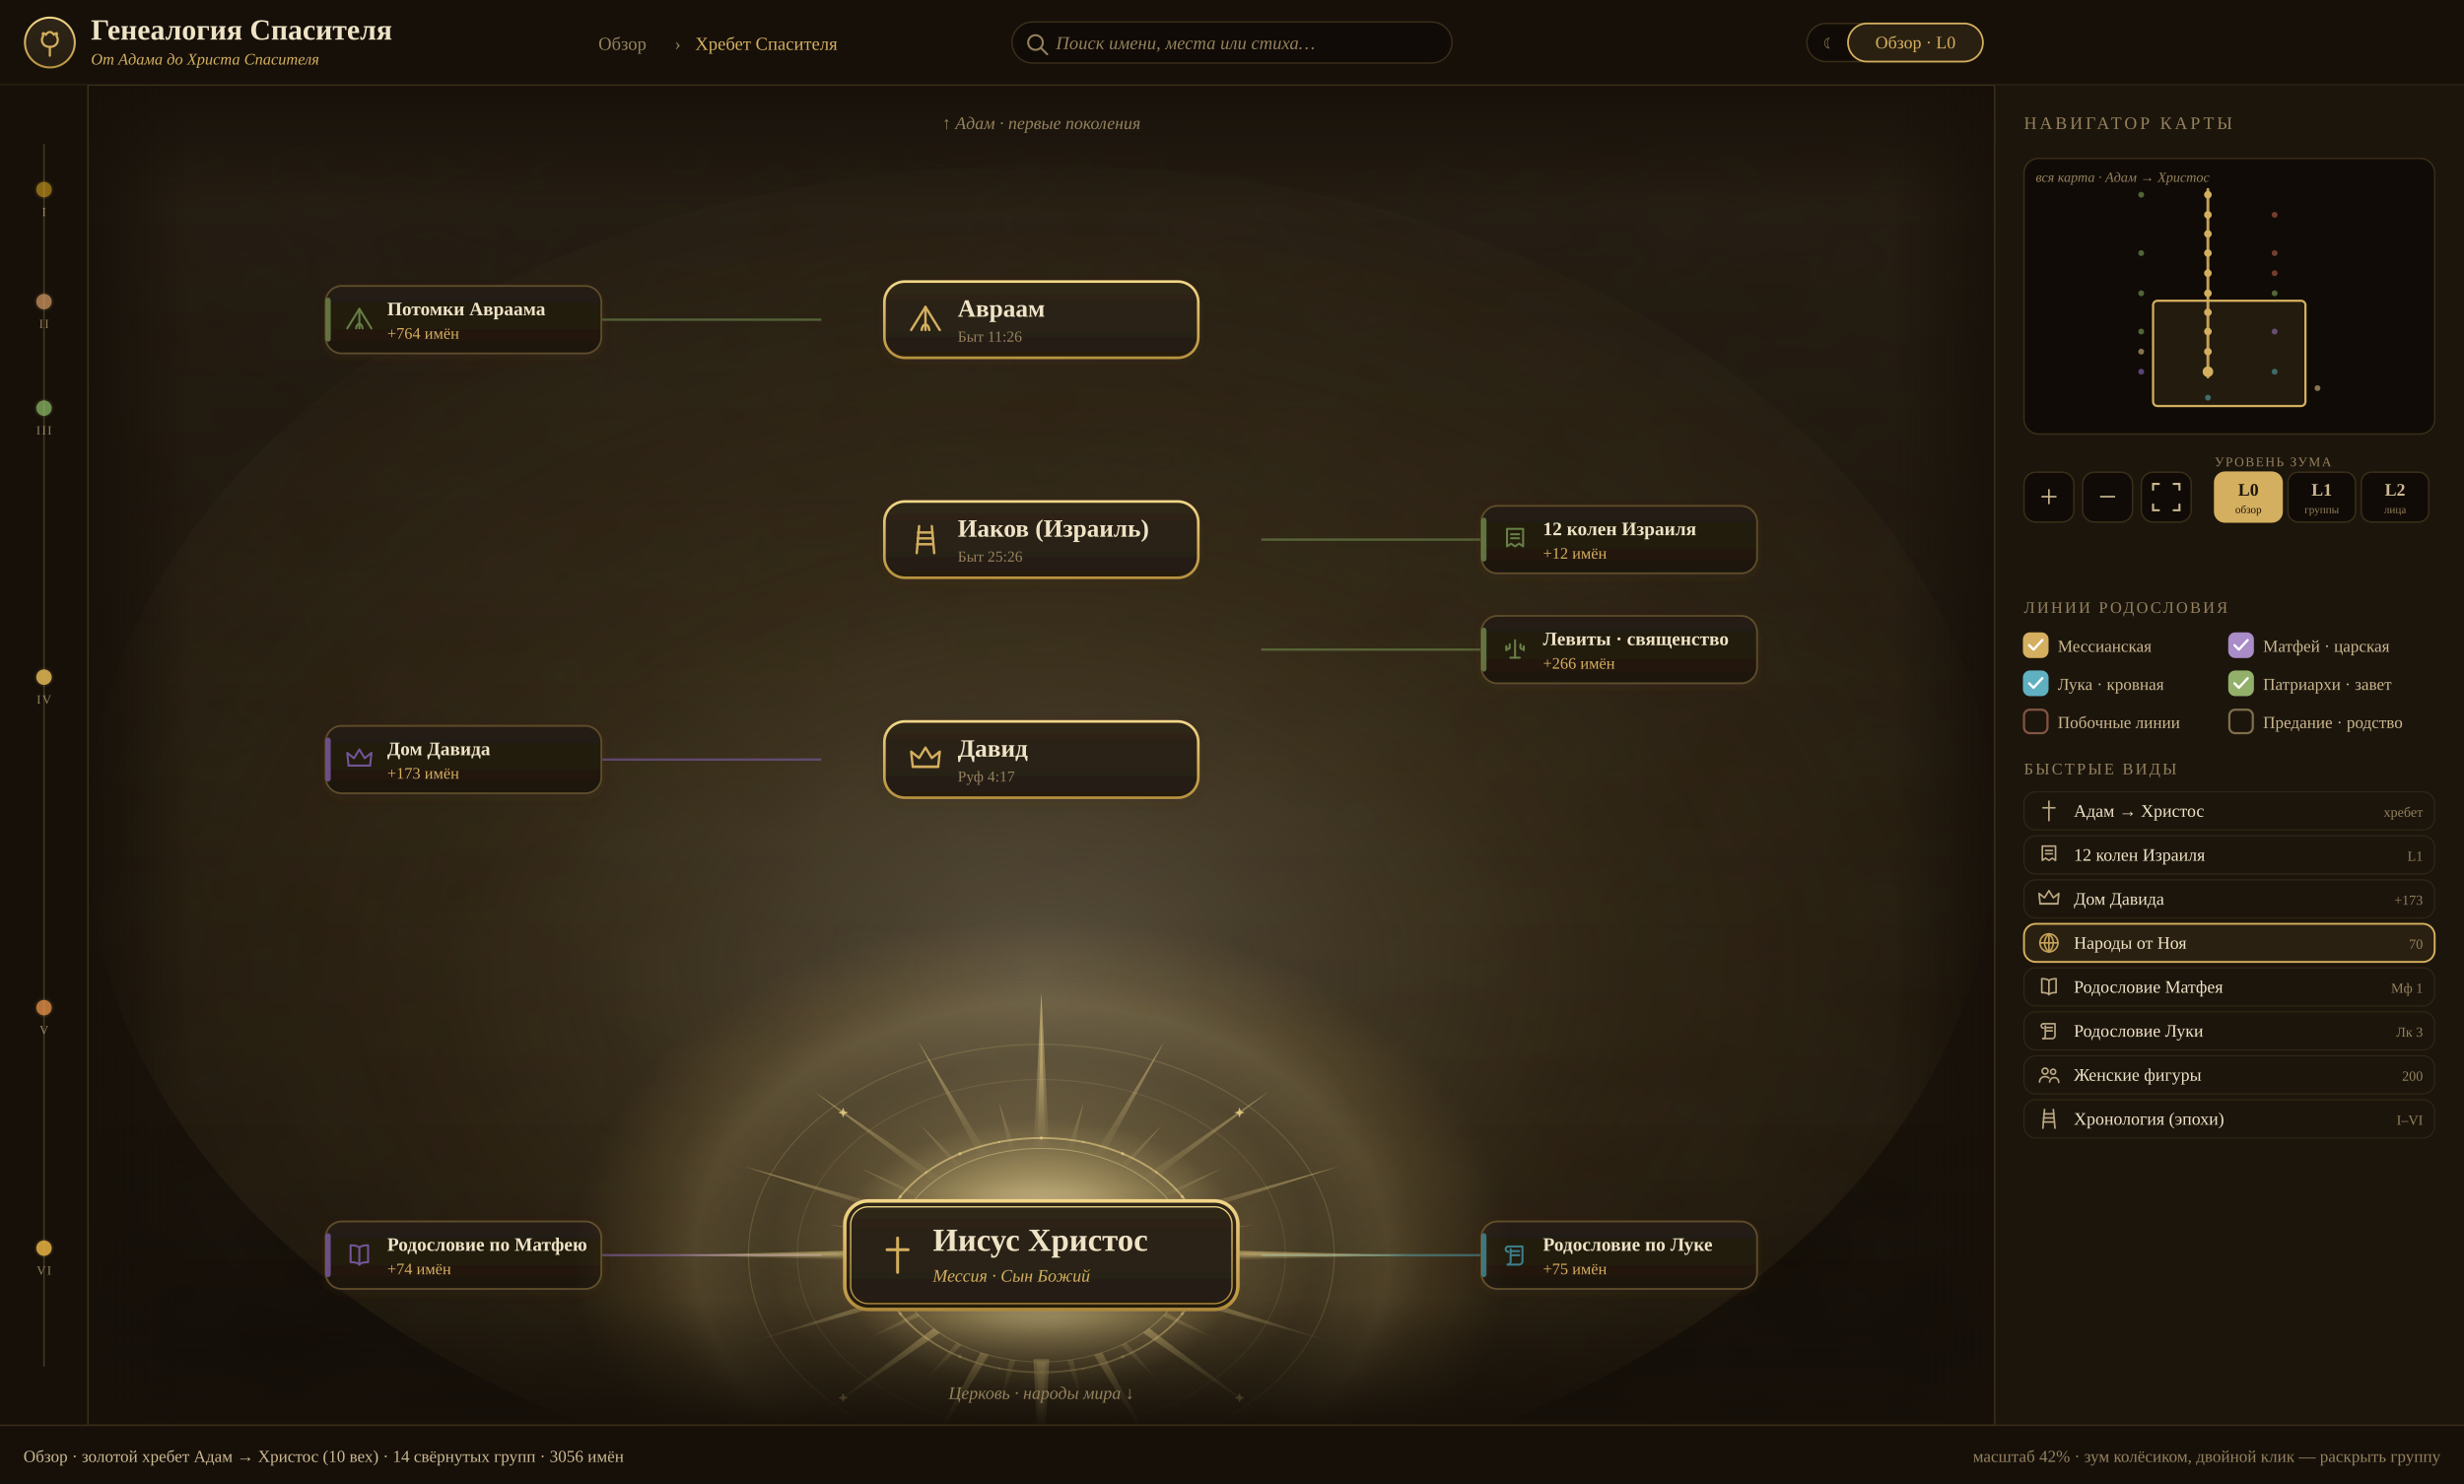
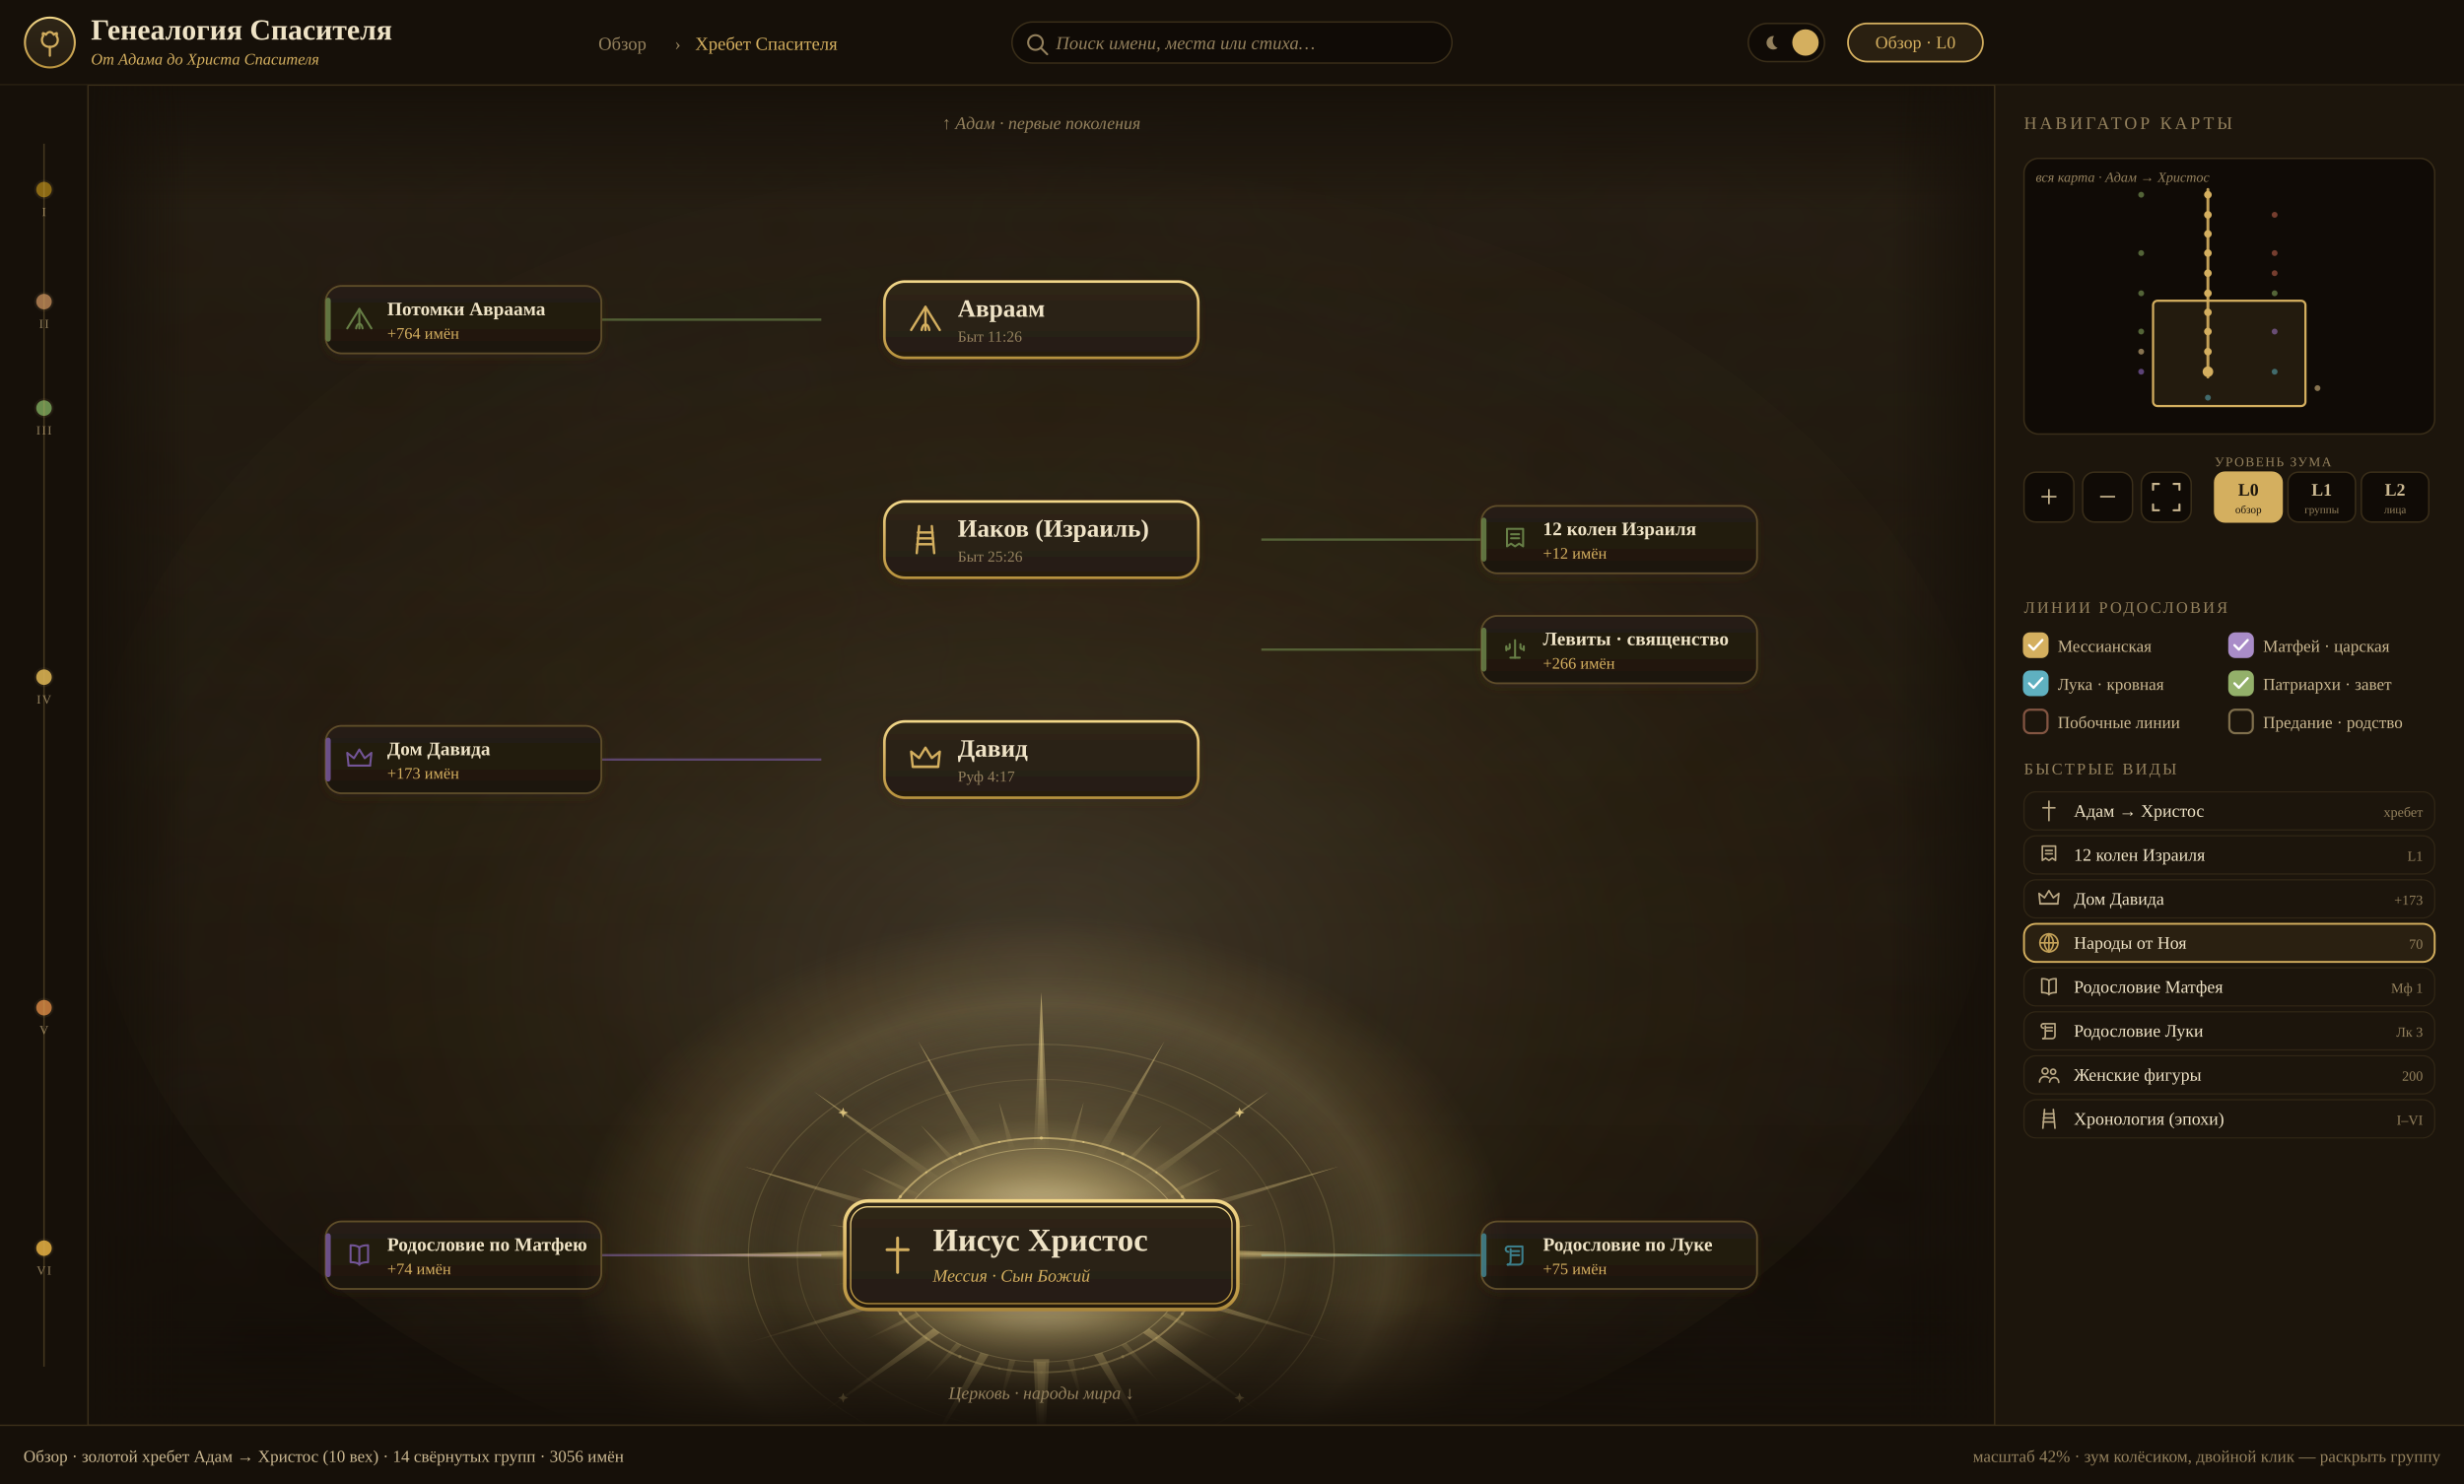
<svg xmlns="http://www.w3.org/2000/svg" viewBox="0 0 1680 1012" width="1680" height="1012" font-family="Georgia, 'Times New Roman', serif" role="img" aria-label="Генеалогия Спасителя — прототип интерфейса">
  <defs>
    <linearGradient id="paperGrad" x1="0" y1="0" x2="0" y2="1">
      <stop offset="0%" stop-color="#241c11" />
      <stop offset="55%" stop-color="#1b140b" />
      <stop offset="100%" stop-color="#100b06" />
    </linearGradient>
    <linearGradient id="goldGrad" x1="0" y1="0" x2="0" y2="1">
      <stop offset="0%" stop-color="#f2d789" />
      <stop offset="50%" stop-color="#d4af5f" />
      <stop offset="100%" stop-color="#b8933f" />
    </linearGradient>
    <linearGradient id="cardGrad" x1="0" y1="0" x2="0" y2="1">
      <stop offset="0%" stop-color="#2f2617" />
      <stop offset="100%" stop-color="#251d11" />
    </linearGradient>
    <linearGradient id="megaGrad" x1="0" y1="0" x2="0" y2="1">
      <stop offset="0%" stop-color="#261e12" />
      <stop offset="100%" stop-color="#1e1710" />
    </linearGradient>
    <filter id="paperTex" x="-5%" y="-5%" width="110%" height="110%">
      <feTurbulence type="fractalNoise" baseFrequency="0.011 0.017" numOctaves="3" seed="7" stitchTiles="stitch" result="mot" />
      <feColorMatrix in="mot" type="matrix" values="0 0 0 0 0.42  0 0 0 0 0.32  0 0 0 0 0.15  0 0 0 0.06 0" />
    </filter>
    <filter id="grain" x="0" y="0" width="100%" height="100%">
      <feTurbulence type="fractalNoise" baseFrequency="0.9" numOctaves="2" seed="11" stitchTiles="stitch" result="g" />
      <feColorMatrix in="g" type="matrix" values="0 0 0 0 0  0 0 0 0 0  0 0 0 0 0  0 0 0 0.035 0" />
    </filter>
    <filter id="cardShadow" x="-30%" y="-30%" width="160%" height="180%">
      <feDropShadow dx="0" dy="2.2" stdDeviation="3.4" flood-color="#4a3616" flood-opacity="0.26" />
    </filter>
    <filter id="goldSoft" x="-60%" y="-60%" width="220%" height="220%">
      <feGaussianBlur stdDeviation="3.2" />
    </filter>
    <filter id="desat">
      <feColorMatrix type="saturate" values="0.15" />
    </filter>
    <radialGradient id="christBloom" cx="50%" cy="50%" r="50%">
      <stop offset="0%" stop-color="#f4dc94" stop-opacity="0.55" />
      <stop offset="38%" stop-color="#f2d789" stop-opacity="0.22" />
      <stop offset="100%" stop-color="#f2d789" stop-opacity="0" />
    </radialGradient>
    <linearGradient id="christRay" x1="0" y1="0" x2="0" y2="1">
      <stop offset="0%" stop-color="#f2d789" stop-opacity="0.85" />
      <stop offset="100%" stop-color="#f4dc94" stop-opacity="0" />
    </linearGradient>
    <radialGradient id="christCore" cx="50%" cy="50%" r="50%">
      <stop offset="0%" stop-color="#fff7e2" stop-opacity="0.9" />
      <stop offset="60%" stop-color="#f4dc94" stop-opacity="0.3" />
      <stop offset="100%" stop-color="#f4dc94" stop-opacity="0" />
    </radialGradient>
    <radialGradient id="christMandorla" cx="50%" cy="50%" r="50%">
      <stop offset="0%" stop-color="#fff7e2" stop-opacity="0" />
      <stop offset="58%" stop-color="#f4dc94" stop-opacity="0" />
      <stop offset="74%" stop-color="#f2d789" stop-opacity="0.14" />
-       <stop offset="86%" stop-color="#d4af5f" stop-opacity="0.10" />
+       <stop offset="86%" stop-color="#d4af5f" stop-opacity="0.1" />
      <stop offset="100%" stop-color="#d4af5f" stop-opacity="0" />
    </radialGradient>
    <radialGradient id="mapGlow" cx="50%" cy="60%" r="65%">
-       <stop offset="0%" stop-color="#fff0c8" stop-opacity="0.26" />
-       <stop offset="48%" stop-color="#d8b45f" stop-opacity="0.10" />
+       <stop offset="0%" stop-color="#fff0c8" stop-opacity="0.16" />
+       <stop offset="48%" stop-color="#d8b45f" stop-opacity="0.06" />
+       <stop offset="80%" stop-color="#d8b45f" stop-opacity="0.015" />
      <stop offset="100%" stop-color="#d8b45f" stop-opacity="0" />
    </radialGradient>
    <linearGradient id="fogT" x1="0" y1="0" x2="0" y2="1">
      <stop offset="0%" stop-color="#161009" stop-opacity="0.96" />
      <stop offset="100%" stop-color="#161009" stop-opacity="0" />
    </linearGradient>
    <linearGradient id="fogB" x1="0" y1="0" x2="0" y2="1">
      <stop offset="0%" stop-color="#161009" stop-opacity="0" />
      <stop offset="100%" stop-color="#161009" stop-opacity="0.96" />
    </linearGradient>
    <linearGradient id="fogL" x1="0" y1="0" x2="1" y2="0">
      <stop offset="0%" stop-color="#161009" stop-opacity="0.9" />
      <stop offset="100%" stop-color="#161009" stop-opacity="0" />
    </linearGradient>
    <linearGradient id="fogR" x1="0" y1="0" x2="1" y2="0">
      <stop offset="0%" stop-color="#161009" stop-opacity="0" />
      <stop offset="100%" stop-color="#161009" stop-opacity="0.9" />
    </linearGradient>
    <clipPath id="mapClip">
      <rect x="60" y="58" width="1300" height="914" />
    </clipPath>
    <clipPath id="miniClip">
      <rect x="1380" y="108" width="280" height="188" rx="10" />
    </clipPath>
    <symbol id="ic-person" viewBox="0 0 24 24" fill="none" stroke="currentColor" stroke-width="1.5" stroke-linecap="round" stroke-linejoin="round">
      <circle cx="12" cy="8" r="3.4" />
      <path d="M5.5 19c0-3.6 2.9-6 6.5-6s6.5 2.4 6.5 6" />
    </symbol>
    <symbol id="ic-people" viewBox="0 0 24 24" fill="none" stroke="currentColor" stroke-width="1.5" stroke-linecap="round" stroke-linejoin="round">
      <circle cx="8.5" cy="8.6" r="2.7" />
      <circle cx="15.8" cy="9.2" r="2.3" />
      <path d="M3.5 18.5c0-2.9 2.2-4.9 5-4.9 1.4 0 2.6.5 3.5 1.3" />
      <path d="M12.6 18.5c.2-2.4 2-4 4.2-4 2.3 0 4.1 1.8 4.1 4.4" />
    </symbol>
    <symbol id="ic-ark" viewBox="0 0 24 24" fill="none" stroke="currentColor" stroke-width="1.5" stroke-linecap="round" stroke-linejoin="round">
      <path d="M3 12.5c1.6 3 5 4.7 9 4.7s7.4-1.7 9-4.7" />
      <path d="M6.2 12.4V8.8h11.6v3.6" />
      <path d="M9.4 8.8V6.4h5.2v2.4" />
      <path d="M12 6.4V4.6" />
    </symbol>
    <symbol id="ic-tent" viewBox="0 0 24 24" fill="none" stroke="currentColor" stroke-width="1.5" stroke-linecap="round" stroke-linejoin="round">
      <path d="M3 18.5 12 4l9 14.5" />
      <path d="M12 4v14.5" />
      <path d="M9.6 18.5c.3-2 1.1-3.4 2.4-3.4s2.1 1.4 2.4 3.4" />
    </symbol>
    <symbol id="ic-ladder" viewBox="0 0 24 24" fill="none" stroke="currentColor" stroke-width="1.5" stroke-linecap="round" stroke-linejoin="round">
      <path d="M8 3.5 6.5 20.5M16 3.5 17.5 20.5" />
      <path d="M7.3 7.5h9.1M7.1 11.2h9.5M6.9 14.9h9.9" />
    </symbol>
    <symbol id="ic-lion" viewBox="0 0 24 24" fill="none" stroke="currentColor" stroke-width="1.5" stroke-linecap="round" stroke-linejoin="round">
      <circle cx="8.7" cy="8" r="1.7" />
      <circle cx="15.3" cy="8" r="1.7" />
      <circle cx="12" cy="12.6" r="6" />
      <circle cx="12" cy="13" r="3.7" />
      <circle cx="10.4" cy="12.3" r=".62" fill="currentColor" stroke="none" />
      <circle cx="13.6" cy="12.3" r=".62" fill="currentColor" stroke="none" />
      <path d="M12 13.8v1.2M10.8 15.1c.75.55 1.65.55 2.4 0" />
      <path d="M8.9 10.4c.5-.45 1.2-.45 1.7 0M13.4 10.4c.5-.45 1.2-.45 1.7 0" />
    </symbol>
    <symbol id="ic-crown" viewBox="0 0 24 24" fill="none" stroke="currentColor" stroke-width="1.5" stroke-linecap="round" stroke-linejoin="round">
      <path d="M4 16.5 3 7l5 4 4-6.5 4 6.5 5-4-1 9.5z" />
      <path d="M4 16.5h16" />
    </symbol>
    <symbol id="ic-cross" viewBox="0 0 24 24" fill="none" stroke="currentColor" stroke-width="1.5" stroke-linecap="round" stroke-linejoin="round">
      <path d="M12 3.2v17.6M6.6 9.2h10.8" />
    </symbol>
    <symbol id="ic-tree" viewBox="0 0 24 24" fill="none" stroke="currentColor" stroke-width="1.5" stroke-linecap="round" stroke-linejoin="round">
      <path d="M12 21v-6" />
      <path d="M12 15c-3.6 0-5.4-2.3-5.4-4.8 0-1 .4-2 .9-2.6-.3-.6-.4-1.3-.2-2 .8.1 1.5.5 2 1.1.6-1 1.6-1.9 2.7-1.9s2.1.9 2.7 1.9c.5-.6 1.2-1 2-1.1.2.7.1 1.4-.2 2 .5.6.9 1.6.9 2.6C17.4 12.7 15.6 15 12 15z" />
    </symbol>
    <symbol id="ic-scroll" viewBox="0 0 24 24" fill="none" stroke="currentColor" stroke-width="1.5" stroke-linecap="round" stroke-linejoin="round">
      <path d="M7 5.5h10.5v11a2.5 2.5 0 0 1-2.5 2.5H6.5" />
      <path d="M9.5 9h5.5M9.5 12h5.5" />
      <path d="M7 5.5A2 2 0 0 0 5 7.5 2 2 0 0 0 7 9.5M6.5 19a2.2 2.2 0 0 0 2.2-2.2V7.5" />
    </symbol>
    <symbol id="ic-book" viewBox="0 0 24 24" fill="none" stroke="currentColor" stroke-width="1.5" stroke-linecap="round" stroke-linejoin="round">
      <path d="M12 6.2v13" />
      <path d="M12 6.2C10.4 5 8.4 4.6 5.5 4.6v12.6c2.9 0 4.9.4 6.5 1.6 1.6-1.2 3.6-1.6 6.5-1.6V4.6c-2.9 0-4.9.4-6.5 1.6z" />
    </symbol>
    <symbol id="ic-temple" viewBox="0 0 24 24" fill="none" stroke="currentColor" stroke-width="1.5" stroke-linecap="round" stroke-linejoin="round">
      <path d="M3.5 8 12 3.5 20.5 8z" />
      <path d="M4.5 8v8.5M9 8v8.5M15 8v8.5M19.5 8v8.5" />
      <path d="M3 20h18M3.5 16.5h17" />
    </symbol>
    <symbol id="ic-menorah" viewBox="0 0 24 24" fill="none" stroke="currentColor" stroke-width="1.5" stroke-linecap="round" stroke-linejoin="round">
      <path d="M12 5v13" />
      <path d="M8 8v2.5M16 8v2.5M5.5 9.5v3M18.5 9.5v3" />
      <path d="M8 10.5c0 1.5-2.5 1.5-2.5 0M16 10.5c0 1.5 2.5 1.5 2.5 0" />
      <path d="M8.5 18h7" />
    </symbol>
    <symbol id="ic-camel" viewBox="0 0 24 24" fill="none" stroke="currentColor" stroke-width="1.5" stroke-linecap="round" stroke-linejoin="round">
      <path d="M4 17.5v-2.3c0-.9.7-1.6 1.6-1.6.6 0 1.1.3 1.4.8.5-1.9 1.3-3.4 2.4-3.4 1 0 1.7 1.1 2.2 2.6.5-1 1.2-1.7 2.1-1.7 1.4 0 2.3 1.6 2.3 3.8v3.4" />
      <path d="M18 17.5v-4.2c0-.7.3-1.3.9-1.3" />
      <path d="M6.5 17.5v1.8M9.5 17.5v1.8M13.5 17.5v1.8M16.5 17.5v1.8" />
    </symbol>
    <symbol id="ic-mountain" viewBox="0 0 24 24" fill="none" stroke="currentColor" stroke-width="1.5" stroke-linecap="round" stroke-linejoin="round">
      <path d="M2.5 18.5 9 8l3.2 4.8L15 8.5l6.5 10z" />
      <path d="M7.4 10.4 9 8l1.6 2.4" />
    </symbol>
    <symbol id="ic-gate" viewBox="0 0 24 24" fill="none" stroke="currentColor" stroke-width="1.5" stroke-linecap="round" stroke-linejoin="round">
      <path d="M5 20V9a7 7 0 0 1 14 0v11" />
      <path d="M5 20h14" />
      <path d="M9 20v-7a3 3 0 0 1 6 0v7" />
    </symbol>
    <symbol id="ic-tribes" viewBox="0 0 24 24" fill="none" stroke="currentColor" stroke-width="1.5" stroke-linecap="round" stroke-linejoin="round">
      <path d="M6 4h12v13l-3-2-3 2-3-2-3 2z" />
      <path d="M9 8h6M9 11h6" />
    </symbol>
    <symbol id="ic-globe" viewBox="0 0 24 24" fill="none" stroke="currentColor" stroke-width="1.5" stroke-linecap="round" stroke-linejoin="round">
      <circle cx="12" cy="12" r="8.2" />
      <path d="M3.8 12h16.4M12 3.8v16.4" />
      <path d="M12 3.8c2.6 2.3 4 5.2 4 8.2s-1.4 5.9-4 8.2c-2.6-2.3-4-5.2-4-8.2s1.4-5.9 4-8.2z" />
    </symbol>
  </defs>
  <rect x="0" y="0" width="1680" height="1012" fill="#161009" />
  <g clip-path="url(#mapClip)">
    <rect x="60" y="58" width="1300" height="914" fill="url(#paperGrad)" />
    <rect x="60" y="58" width="1300" height="914" filter="url(#paperTex)" opacity="0.5" />
    <ellipse cx="710" cy="569.84" rx="650" ry="457" fill="url(#mapGlow)" />
    <line x1="710" y1="178" x2="710" y2="876" stroke="#f4dc94" stroke-width="10" stroke-linecap="round" opacity="0.4" filter="url(#goldSoft)" />
    <line x1="710" y1="178" x2="710" y2="876" stroke="url(#goldGrad)" stroke-width="3.4" stroke-linecap="round" />
    <path d="M560.0 218.0 C 485.0 218.0, 485.0 218.0, 410.0 218.0" fill="none" stroke="#6f8a4c" stroke-width="1.6" opacity="0.6" />
    <path d="M860.0 368.0 C 935.0 368.0, 935.0 368.0, 1010.0 368.0" fill="none" stroke="#6f8a4c" stroke-width="1.6" opacity="0.6" />
    <path d="M560.0 518.0 C 485.0 518.0, 485.0 518.0, 410.0 518.0" fill="none" stroke="#7c5ba6" stroke-width="1.6" opacity="0.6" />
    <path d="M860.0 443.0 C 935.0 443.0, 935.0 443.0, 1010.0 443.0" fill="none" stroke="#6f8a4c" stroke-width="1.6" opacity="0.6" />
    <path d="M560.0 856.0 C 485.0 856.0, 485.0 856.0, 410.0 856.0" fill="none" stroke="#7c5ba6" stroke-width="1.6" opacity="0.6" />
    <path d="M860.0 856.0 C 935.0 856.0, 935.0 856.0, 1010.0 856.0" fill="none" stroke="#3f8a9a" stroke-width="1.6" opacity="0.6" />
    <g filter="url(#cardShadow)">
      <rect x="222.0" y="195.0" width="188" height="46" rx="11" fill="url(#megaGrad)" stroke="#5f4e2b" stroke-width="1.2" />
    </g>
    <rect x="222.0" y="203.0" width="3.5" height="30" rx="2" fill="#6f8a4c" opacity="0.8" />
    <use href="#ic-tent" x="234.0" y="207.0" width="22" height="22" color="#6f8a4c" opacity="0.9" />
    <text x="264.0" y="215.0" font-size="13" fill="#efe3c6" font-weight="bold">Потомки Авраама</text>
    <text x="264.0" y="231.0" font-size="11" fill="#d4af5f">+764 имён</text>
    <g filter="url(#cardShadow)">
      <rect x="1010.0" y="345.0" width="188" height="46" rx="11" fill="url(#megaGrad)" stroke="#5f4e2b" stroke-width="1.2" />
    </g>
    <rect x="1010.0" y="353.0" width="3.5" height="30" rx="2" fill="#6f8a4c" opacity="0.8" />
    <use href="#ic-tribes" x="1022.0" y="357.0" width="22" height="22" color="#6f8a4c" opacity="0.9" />
    <text x="1052.0" y="365.0" font-size="13" fill="#efe3c6" font-weight="bold">12 колен Израиля</text>
    <text x="1052.0" y="381.0" font-size="11" fill="#d4af5f">+12 имён</text>
    <g filter="url(#cardShadow)">
      <rect x="222.0" y="495.0" width="188" height="46" rx="11" fill="url(#megaGrad)" stroke="#5f4e2b" stroke-width="1.2" />
    </g>
    <rect x="222.0" y="503.0" width="3.5" height="30" rx="2" fill="#7c5ba6" opacity="0.8" />
    <use href="#ic-crown" x="234.0" y="507.0" width="22" height="22" color="#7c5ba6" opacity="0.9" />
    <text x="264.0" y="515.0" font-size="13" fill="#efe3c6" font-weight="bold">Дом Давида</text>
    <text x="264.0" y="531.0" font-size="11" fill="#d4af5f">+173 имён</text>
    <g filter="url(#cardShadow)">
      <rect x="1010.0" y="420.0" width="188" height="46" rx="11" fill="url(#megaGrad)" stroke="#5f4e2b" stroke-width="1.2" />
    </g>
    <rect x="1010.0" y="428.0" width="3.5" height="30" rx="2" fill="#6f8a4c" opacity="0.8" />
    <use href="#ic-menorah" x="1022.0" y="432.0" width="22" height="22" color="#6f8a4c" opacity="0.9" />
    <text x="1052.0" y="440.0" font-size="13" fill="#efe3c6" font-weight="bold">Левиты · священство</text>
    <text x="1052.0" y="456.0" font-size="11" fill="#d4af5f">+266 имён</text>
    <g filter="url(#cardShadow)">
      <rect x="222.0" y="833.0" width="188" height="46" rx="11" fill="url(#megaGrad)" stroke="#5f4e2b" stroke-width="1.2" />
    </g>
    <rect x="222.0" y="841.0" width="3.5" height="30" rx="2" fill="#7c5ba6" opacity="0.8" />
    <use href="#ic-book" x="234.0" y="845.0" width="22" height="22" color="#7c5ba6" opacity="0.9" />
    <text x="264.0" y="853.0" font-size="13" fill="#efe3c6" font-weight="bold">Родословие по Матфею</text>
    <text x="264.0" y="869.0" font-size="11" fill="#d4af5f">+74 имён</text>
    <g filter="url(#cardShadow)">
      <rect x="1010.0" y="833.0" width="188" height="46" rx="11" fill="url(#megaGrad)" stroke="#5f4e2b" stroke-width="1.2" />
    </g>
    <rect x="1010.0" y="841.0" width="3.5" height="30" rx="2" fill="#3f8a9a" opacity="0.8" />
    <use href="#ic-scroll" x="1022.0" y="845.0" width="22" height="22" color="#3f8a9a" opacity="0.9" />
    <text x="1052.0" y="853.0" font-size="13" fill="#efe3c6" font-weight="bold">Родословие по Луке</text>
    <text x="1052.0" y="869.0" font-size="11" fill="#d4af5f">+75 имён</text>
    <g filter="url(#cardShadow)">
      <rect x="603.0" y="192.0" width="214" height="52" rx="14" fill="url(#cardGrad)" stroke="url(#goldGrad)" stroke-width="1.8" />
    </g>
    <use href="#ic-tent" x="618.0" y="205.0" width="26" height="26" color="#d4af5f" opacity="1" />
    <text x="653.0" y="216.0" font-size="17" fill="#efe3c6" font-weight="bold">Авраам</text>
    <text x="653.0" y="233.0" font-size="10.5" fill="#94815d">Быт 11:26</text>
    <g filter="url(#cardShadow)">
      <rect x="603.0" y="342.0" width="214" height="52" rx="14" fill="url(#cardGrad)" stroke="url(#goldGrad)" stroke-width="1.8" />
    </g>
    <use href="#ic-ladder" x="618.0" y="355.0" width="26" height="26" color="#d4af5f" opacity="1" />
    <text x="653.0" y="366.0" font-size="17" fill="#efe3c6" font-weight="bold">Иаков (Израиль)</text>
    <text x="653.0" y="383.0" font-size="10.5" fill="#94815d">Быт 25:26</text>
    <g filter="url(#cardShadow)">
      <rect x="603.0" y="492.0" width="214" height="52" rx="14" fill="url(#cardGrad)" stroke="url(#goldGrad)" stroke-width="1.8" />
    </g>
    <use href="#ic-crown" x="618.0" y="505.0" width="26" height="26" color="#d4af5f" opacity="1" />
    <text x="653.0" y="516.0" font-size="17" fill="#efe3c6" font-weight="bold">Давид</text>
    <text x="653.0" y="533.0" font-size="10.5" fill="#94815d">Руф 4:17</text>
    <ellipse cx="710.0" cy="856.0" rx="320.5" ry="230.8" fill="url(#christMandorla)" />
    <ellipse cx="710.0" cy="856.0" rx="199.7" ry="143.8" fill="none" stroke="#f2d789" stroke-width="0.8" opacity="0.16" />
    <ellipse cx="710.0" cy="856.0" rx="166.4" ry="119.8" fill="none" stroke="#f2d789" stroke-width="0.7" opacity="0.12" />
    <ellipse cx="710.0" cy="856.0" rx="265.1" ry="190.8" fill="url(#christBloom)" />
    <ellipse cx="710.0" cy="856.0" rx="141.8" ry="93.2" fill="url(#christCore)" />
    <path d="M811.0 853.8 L929.4 856.0 L811.0 858.2 Z" fill="url(#christRay)" opacity="0.6" />
    <path d="M809.5 868.7 L855.1 876.8 L808.7 871.7 Z" fill="url(#christRay)" opacity="0.34" />
    <path d="M804.5 881.8 L912.7 916.5 L802.2 885.9 Z" fill="url(#christRay)" opacity="0.6" />
    <path d="M795.2 895.2 L833.0 915.2 L792.9 897.7 Z" fill="url(#christRay)" opacity="0.34" />
    <path d="M783.6 905.9 L865.2 967.7 L779.3 909.0 Z" fill="url(#christRay)" opacity="0.6" />
    <path d="M767.9 915.7 L792.2 944.6 L764.4 917.4 Z" fill="url(#christRay)" opacity="0.34" />
    <path d="M751.5 922.4 L794.0 1002.0 L745.9 924.0 Z" fill="url(#christRay)" opacity="0.6" />
    <path d="M731.8 927.1 L738.9 960.5 L727.6 927.7 Z" fill="url(#christRay)" opacity="0.34" />
    <path d="M713.0 928.8 L710.0 1014.0 L707.0 928.8 Z" fill="url(#christRay)" opacity="0.6" />
    <path d="M692.4 927.7 L681.1 960.5 L688.2 927.1 Z" fill="url(#christRay)" opacity="0.34" />
    <path d="M674.1 924.0 L626.0 1002.0 L668.5 922.4 Z" fill="url(#christRay)" opacity="0.6" />
    <path d="M655.6 917.4 L627.8 944.6 L652.1 915.7 Z" fill="url(#christRay)" opacity="0.34" />
    <path d="M640.7 909.0 L554.8 967.7 L636.4 905.9 Z" fill="url(#christRay)" opacity="0.6" />
    <path d="M627.1 897.7 L587.0 915.2 L624.8 895.2 Z" fill="url(#christRay)" opacity="0.34" />
    <path d="M617.8 885.9 L507.3 916.5 L615.5 881.8 Z" fill="url(#christRay)" opacity="0.6" />
    <path d="M611.3 871.7 L564.9 876.8 L610.5 868.7 Z" fill="url(#christRay)" opacity="0.34" />
    <path d="M609.0 858.2 L490.6 856.0 L609.0 853.8 Z" fill="url(#christRay)" opacity="0.6" />
    <path d="M610.5 843.3 L564.9 835.2 L611.3 840.3 Z" fill="url(#christRay)" opacity="0.34" />
    <path d="M615.5 830.2 L507.3 795.5 L617.8 826.1 Z" fill="url(#christRay)" opacity="0.6" />
    <path d="M624.8 816.8 L587.0 796.8 L627.1 814.3 Z" fill="url(#christRay)" opacity="0.34" />
    <path d="M636.4 806.1 L554.8 744.3 L640.7 803.0 Z" fill="url(#christRay)" opacity="0.6" />
    <path d="M652.1 796.3 L627.8 767.4 L655.6 794.6 Z" fill="url(#christRay)" opacity="0.34" />
    <path d="M668.5 789.6 L626.0 710.0 L674.1 788.0 Z" fill="url(#christRay)" opacity="0.6" />
    <path d="M688.2 784.9 L681.1 751.5 L692.4 784.3 Z" fill="url(#christRay)" opacity="0.34" />
    <path d="M707.0 783.2 L710.0 698.0 L713.0 783.2 Z" fill="url(#christRay)" opacity="0.6" />
    <path d="M727.6 784.3 L738.9 751.5 L731.8 784.9 Z" fill="url(#christRay)" opacity="0.34" />
    <path d="M745.9 788.0 L794.0 710.0 L751.5 789.6 Z" fill="url(#christRay)" opacity="0.6" />
    <path d="M764.4 794.6 L792.2 767.4 L767.9 796.3 Z" fill="url(#christRay)" opacity="0.34" />
    <path d="M779.3 803.0 L865.2 744.3 L783.6 806.1 Z" fill="url(#christRay)" opacity="0.6" />
    <path d="M792.9 814.3 L833.0 796.8 L795.2 816.8 Z" fill="url(#christRay)" opacity="0.34" />
    <path d="M802.2 826.1 L912.7 795.5 L804.5 830.2 Z" fill="url(#christRay)" opacity="0.6" />
    <path d="M808.7 840.3 L855.1 835.2 L809.5 843.3 Z" fill="url(#christRay)" opacity="0.34" />
    <path d="M808.5 852.1 L959.0 856.0 L808.5 859.9 Z" fill="url(#christRay)" opacity="0.7" />
    <path d="M715.4 926.9 L710.0 1035.3 L704.6 926.9 Z" fill="url(#christRay)" opacity="0.7" />
    <path d="M611.5 859.9 L461.0 856.0 L611.5 852.1 Z" fill="url(#christRay)" opacity="0.7" />
    <path d="M704.6 785.1 L710.0 676.7 L715.4 785.1 Z" fill="url(#christRay)" opacity="0.7" />
    <ellipse cx="710.0" cy="856.0" rx="111.0" ry="79.9" fill="none" stroke="#f2d789" stroke-width="1.3" opacity="0.55" />
    <ellipse cx="710.0" cy="856.0" rx="101.1" ry="72.8" fill="none" stroke="#f4dc94" stroke-width="0.7" opacity="0.4" />
    <circle cx="821.0" cy="856.0" r="1.1" fill="#f2d789" opacity="0.55" />
    <circle cx="817.2" cy="876.7" r="0.7" fill="#f2d789" opacity="0.55" />
    <circle cx="806.1" cy="895.9" r="1.1" fill="#f2d789" opacity="0.55" />
    <circle cx="788.5" cy="912.5" r="0.7" fill="#f2d789" opacity="0.55" />
    <circle cx="765.5" cy="925.2" r="1.1" fill="#f2d789" opacity="0.55" />
    <circle cx="738.7" cy="933.2" r="0.7" fill="#f2d789" opacity="0.55" />
    <circle cx="710.0" cy="935.9" r="1.1" fill="#f2d789" opacity="0.55" />
    <circle cx="681.3" cy="933.2" r="0.7" fill="#f2d789" opacity="0.55" />
    <circle cx="654.5" cy="925.2" r="1.1" fill="#f2d789" opacity="0.55" />
    <circle cx="631.5" cy="912.5" r="0.7" fill="#f2d789" opacity="0.55" />
    <circle cx="613.9" cy="895.9" r="1.1" fill="#f2d789" opacity="0.55" />
    <circle cx="602.8" cy="876.7" r="0.7" fill="#f2d789" opacity="0.55" />
    <circle cx="599.0" cy="856.0" r="1.1" fill="#f2d789" opacity="0.55" />
    <circle cx="602.8" cy="835.3" r="0.7" fill="#f2d789" opacity="0.55" />
    <circle cx="613.9" cy="816.1" r="1.1" fill="#f2d789" opacity="0.55" />
    <circle cx="631.5" cy="799.5" r="0.7" fill="#f2d789" opacity="0.55" />
    <circle cx="654.5" cy="786.8" r="1.1" fill="#f2d789" opacity="0.55" />
    <circle cx="681.3" cy="778.8" r="0.7" fill="#f2d789" opacity="0.55" />
    <circle cx="710.0" cy="776.1" r="1.1" fill="#f2d789" opacity="0.55" />
    <circle cx="738.7" cy="778.8" r="0.7" fill="#f2d789" opacity="0.55" />
    <circle cx="765.5" cy="786.8" r="1.1" fill="#f2d789" opacity="0.55" />
    <circle cx="788.5" cy="799.5" r="0.7" fill="#f2d789" opacity="0.55" />
    <circle cx="806.1" cy="816.1" r="1.1" fill="#f2d789" opacity="0.55" />
    <circle cx="817.2" cy="835.3" r="0.7" fill="#f2d789" opacity="0.55" />
    <path d="M845.1 949.9 L846.1 952.3 L848.5 953.3 L846.1 954.2 L845.1 956.7 L844.2 954.2 L841.7 953.3 L844.2 952.3 Z" fill="#f2d789" opacity="0.8" />
    <path d="M574.9 949.9 L575.8 952.3 L578.3 953.3 L575.8 954.2 L574.9 956.7 L573.9 954.2 L571.5 953.3 L573.9 952.3 Z" fill="#f2d789" opacity="0.8" />
    <path d="M574.9 755.3 L575.8 757.8 L578.3 758.7 L575.8 759.7 L574.9 762.1 L573.9 759.7 L571.5 758.7 L573.9 757.8 Z" fill="#f2d789" opacity="0.8" />
    <path d="M845.1 755.3 L846.1 757.8 L848.5 758.7 L846.1 759.7 L845.1 762.1 L844.2 759.7 L841.7 758.7 L844.2 757.8 Z" fill="#f2d789" opacity="0.8" />
    <g filter="url(#cardShadow)">
      <rect x="576.0" y="819.0" width="268" height="74" rx="16" fill="url(#cardGrad)" stroke="url(#goldGrad)" stroke-width="2.4" />
      <rect x="580.0" y="823.0" width="260" height="66" rx="12" fill="none" stroke="url(#goldGrad)" stroke-width="0.9" />
    </g>
    <use href="#ic-cross" x="596.0" y="840.0" width="32" height="32" color="#d4af5f" opacity="1" />
    <text x="636.0" y="853.0" font-size="22" fill="#efe3c6" font-weight="bold">Иисус Христос</text>
    <text x="636.0" y="874.0" font-size="12" fill="#d4af5f" font-style="italic">Мессия · Сын Божий</text>
    <rect x="60" y="58" width="1300" height="86" fill="url(#fogT)" />
    <rect x="60" y="886" width="1300" height="86" fill="url(#fogB)" />
    <rect x="60" y="58" width="70" height="914" fill="url(#fogL)" />
    <rect x="1290" y="58" width="70" height="914" fill="url(#fogR)" />
    <text x="710" y="88" text-anchor="middle" font-size="12" fill="#94815d" font-style="italic">↑ Адам · первые поколения</text>
    <text x="710" y="954" text-anchor="middle" font-size="12" fill="#94815d" font-style="italic">Церковь · народы мира ↓</text>
  </g>
  <rect x="60" y="58" width="1300" height="914" fill="none" stroke="#3a2e19" stroke-width="1" />
  <rect x="0" y="0" width="1680" height="58" fill="#161009" />
  <line x1="0" y1="58" x2="1680" y2="58" stroke="#3a2e19" stroke-width="1" />
  <circle cx="34" cy="29" r="17" fill="url(#cardGrad)" stroke="url(#goldGrad)" stroke-width="1.4" />
  <use href="#ic-tree" x="22.0" y="17.0" width="24" height="24" color="#d4af5f" opacity="1" />
  <text x="62" y="27" font-size="20" fill="#efe3c6" font-weight="bold">Генеалогия Спасителя</text>
  <text x="62" y="44" font-size="11" fill="#d4af5f" font-style="italic">От Адама до Христа Спасителя</text>
  <text x="408.0" y="34.0" font-size="12.5" fill="#94815d">Обзор</text>
  <text x="460.0" y="34.0" font-size="12.5" fill="#94815d">›</text>
  <text x="474.0" y="34.0" font-size="12.5" fill="#d4af5f">Хребет Спасителя</text>
  <rect x="690.0" y="15.0" width="300.0" height="28" rx="14" fill="#100b06" stroke="#3a2e19" stroke-width="1" />
  <circle cx="706.0" cy="29.0" r="5" fill="none" stroke="#94815d" stroke-width="1.4" />
  <line x1="710.0" y1="33.0" x2="714.0" y2="37.0" stroke="#94815d" stroke-width="1.4" stroke-linecap="round" />
  <text x="720.0" y="33.5" font-size="12.5" fill="#94815d" font-style="italic">Поиск имени, места или стиха…</text>
-   <rect x="1232.0" y="16.0" width="52" height="26" rx="13" fill="#100b06" stroke="#3a2e19" stroke-width="1" />
-   <circle cx="1271.0" cy="29.0" r="9" fill="#d4af5f" />
-   <text x="1247.0" y="33.0" text-anchor="middle" font-size="10" fill="#94815d">☾</text>
+   <rect x="1192.0" y="16.0" width="52" height="26" rx="13" fill="#100b06" stroke="#3a2e19" stroke-width="1" />
+   <circle cx="1231.0" cy="29.0" r="9" fill="#d4af5f" />
+   <path d="M1209.6 24.6 a4.6 4.6 0 1 0 2.4 8.1 5.4 5.4 0 0 1 -2.4 -8.1z" fill="#94815d" />
  <rect x="1260.0" y="16.0" width="92" height="26" rx="13" fill="#2a2011" stroke="#d4af5f" stroke-width="1.2" />
  <text x="1306.0" y="33.0" text-anchor="middle" font-size="12" fill="#d4af5f">Обзор · L0</text>
  <rect x="0" y="58" width="60" height="914" fill="#161009" />
  <line x1="60" y1="58" x2="60" y2="972" stroke="#3a2e19" stroke-width="1" />
  <circle cx="30" cy="129.3" r="6" fill="#8B6914" stroke="#241c11" stroke-width="1.4" />
  <text x="30" y="147.3" text-anchor="middle" font-size="8.5" letter-spacing="1" fill="#94815d">I</text>
  <circle cx="30" cy="205.7" r="6" fill="#A0734A" stroke="#241c11" stroke-width="1.4" />
  <text x="30" y="223.7" text-anchor="middle" font-size="8.5" letter-spacing="1" fill="#94815d">II</text>
  <circle cx="30" cy="278.3" r="6" fill="#6B8E4E" stroke="#241c11" stroke-width="1.4" />
  <text x="30" y="296.3" text-anchor="middle" font-size="8.5" letter-spacing="1" fill="#94815d">III</text>
  <circle cx="30" cy="461.8" r="6" fill="#C4A04A" stroke="#241c11" stroke-width="1.4" />
  <text x="30" y="479.8" text-anchor="middle" font-size="8.5" letter-spacing="1" fill="#94815d">IV</text>
  <circle cx="30" cy="687.2" r="6" fill="#B8743A" stroke="#241c11" stroke-width="1.4" />
  <text x="30" y="705.2" text-anchor="middle" font-size="8.5" letter-spacing="1" fill="#94815d">V</text>
  <circle cx="30" cy="851.2" r="6" fill="#C99A3A" stroke="#241c11" stroke-width="1.4" />
  <text x="30" y="869.2" text-anchor="middle" font-size="8.5" letter-spacing="1" fill="#94815d">VI</text>
  <line x1="30" y1="98.0" x2="30" y2="932.0" stroke="#d4af5f" stroke-width="1" opacity="0.25" />
  <rect x="1360" y="58" width="320" height="914" fill="#1c150c" />
  <line x1="1360" y1="58" x2="1360" y2="972" stroke="#3a2e19" stroke-width="1" />
  <text x="1380" y="88" font-size="12" letter-spacing="2" fill="#94815d">НАВИГАТОР КАРТЫ</text>
  <rect x="1380" y="108" width="280" height="188" rx="10" fill="#100b06" stroke="#3a2e19" stroke-width="1" />
  <g clip-path="url(#miniClip)">
    <line x1="1505.4" y1="129.2" x2="1505.4" y2="257.1" stroke="#d4af5f" stroke-width="2" stroke-linecap="round" opacity="0.9" />
    <circle cx="1505.4" cy="132.8" r="2.6" fill="#d4af5f" opacity="1" />
    <circle cx="1505.4" cy="146.5" r="2.6" fill="#d4af5f" opacity="1" />
    <circle cx="1505.4" cy="159.5" r="2.6" fill="#d4af5f" opacity="1" />
    <circle cx="1505.4" cy="172.6" r="2.6" fill="#d4af5f" opacity="1" />
    <circle cx="1505.4" cy="186.3" r="2.6" fill="#d4af5f" opacity="1" />
    <circle cx="1505.4" cy="200.0" r="2.6" fill="#d4af5f" opacity="1" />
    <circle cx="1505.4" cy="213.0" r="2.6" fill="#d4af5f" opacity="1" />
    <circle cx="1505.4" cy="226.1" r="2.6" fill="#d4af5f" opacity="1" />
    <circle cx="1505.4" cy="239.8" r="2.6" fill="#d4af5f" opacity="1" />
    <circle cx="1505.4" cy="253.5" r="3.6" fill="#d4af5f" opacity="1" />
    <circle cx="1459.9" cy="132.8" r="2" fill="#6f8a4c" opacity="0.7" />
    <circle cx="1550.9" cy="146.5" r="2" fill="#a0533f" opacity="0.7" />
    <circle cx="1459.9" cy="172.6" r="2" fill="#6f8a4c" opacity="0.7" />
    <circle cx="1550.9" cy="172.6" r="2" fill="#a0533f" opacity="0.7" />
    <circle cx="1550.9" cy="186.3" r="2" fill="#a0533f" opacity="0.7" />
    <circle cx="1459.9" cy="200.0" r="2" fill="#6f8a4c" opacity="0.7" />
    <circle cx="1550.9" cy="200.0" r="2" fill="#6f8a4c" opacity="0.7" />
    <circle cx="1459.9" cy="226.1" r="2" fill="#6f8a4c" opacity="0.7" />
    <circle cx="1550.9" cy="226.1" r="2" fill="#7c5ba6" opacity="0.7" />
    <circle cx="1459.9" cy="239.8" r="2" fill="#b9a06f" opacity="0.7" />
    <circle cx="1459.9" cy="253.5" r="2" fill="#7c5ba6" opacity="0.7" />
    <circle cx="1550.9" cy="253.5" r="2" fill="#3f8a9a" opacity="0.7" />
    <circle cx="1580.1" cy="264.7" r="2" fill="#b9a06f" opacity="0.7" />
    <circle cx="1505.4" cy="271.2" r="2" fill="#3f8a9a" opacity="0.7" />
    <rect x="1468.0" y="205.1" width="103.9" height="71.8" rx="3" fill="#d4af5f" fill-opacity="0.1" stroke="#d4af5f" stroke-width="1.5" />
  </g>
  <text x="1388" y="124" font-size="9.5" fill="#94815d" font-style="italic">вся карта · Адам → Христос</text>
  <rect x="1380.0" y="322.0" width="34" height="34" rx="8" fill="#100b06" stroke="#3a2e19" stroke-width="1" />
  <text x="1397.0" y="346.0" text-anchor="middle" font-size="22" fill="#cbb891">+</text>
  <rect x="1420.0" y="322.0" width="34" height="34" rx="8" fill="#100b06" stroke="#3a2e19" stroke-width="1" />
  <text x="1437.0" y="346.0" text-anchor="middle" font-size="22" fill="#cbb891">−</text>
  <rect x="1460.0" y="322.0" width="34" height="34" rx="8" fill="#100b06" stroke="#3a2e19" stroke-width="1" />
  <path d="M1468.0 334.0 v-4 h4 M1486.0 334.0 v-4 h-4 M1468.0 344.0 v4 h4 M1486.0 344.0 v4 h-4" fill="none" stroke="#cbb891" stroke-width="1.4" stroke-linecap="round" />
  <text x="1510.0" y="318.0" font-size="9" letter-spacing="1" fill="#94815d">УРОВЕНЬ ЗУМА</text>
  <rect x="1510.0" y="322.0" width="46.0" height="34" rx="7" fill="#d4af5f" stroke="#d4af5f" stroke-width="1" />
  <text x="1533.0" y="338.0" text-anchor="middle" font-size="12" fill="#1c150c" font-weight="bold">L0</text>
  <text x="1533.0" y="350.0" text-anchor="middle" font-size="7.5" fill="#1c150c">обзор</text>
  <rect x="1560.0" y="322.0" width="46.0" height="34" rx="7" fill="#100b06" stroke="#3a2e19" stroke-width="1" />
  <text x="1583.0" y="338.0" text-anchor="middle" font-size="12" fill="#cbb891" font-weight="bold">L1</text>
  <text x="1583.0" y="350.0" text-anchor="middle" font-size="7.5" fill="#94815d">группы</text>
  <rect x="1610.0" y="322.0" width="46.0" height="34" rx="7" fill="#100b06" stroke="#3a2e19" stroke-width="1" />
  <text x="1633.0" y="338.0" text-anchor="middle" font-size="12" fill="#cbb891" font-weight="bold">L2</text>
  <text x="1633.0" y="350.0" text-anchor="middle" font-size="7.5" fill="#94815d">лица</text>
  <text x="1380" y="418" font-size="11" letter-spacing="1.5" fill="#94815d">ЛИНИИ РОДОСЛОВИЯ</text>
  <rect x="1380.0" y="432.0" width="16" height="16" rx="4" fill="#d4af5f" stroke="#d4af5f" stroke-width="1.5" opacity="1" />
  <path d="M1383.5 440.0 l3 3 6-6.5" fill="none" stroke="#fff" stroke-width="1.6" stroke-linecap="round" stroke-linejoin="round" />
  <text x="1403.0" y="444.5" font-size="11.5" fill="#cbb891">Мессианская</text>
  <rect x="1520.0" y="432.0" width="16" height="16" rx="4" fill="#a98cc8" stroke="#a98cc8" stroke-width="1.5" opacity="1" />
  <path d="M1523.5 440.0 l3 3 6-6.5" fill="none" stroke="#fff" stroke-width="1.6" stroke-linecap="round" stroke-linejoin="round" />
  <text x="1543.0" y="444.5" font-size="11.5" fill="#cbb891">Матфей · царская</text>
  <rect x="1380.0" y="458.0" width="16" height="16" rx="4" fill="#5fb0c0" stroke="#5fb0c0" stroke-width="1.5" opacity="1" />
  <path d="M1383.5 466.0 l3 3 6-6.5" fill="none" stroke="#fff" stroke-width="1.6" stroke-linecap="round" stroke-linejoin="round" />
  <text x="1403.0" y="470.5" font-size="11.5" fill="#cbb891">Лука · кровная</text>
  <rect x="1520.0" y="458.0" width="16" height="16" rx="4" fill="#93b06a" stroke="#93b06a" stroke-width="1.5" opacity="1" />
  <path d="M1523.5 466.0 l3 3 6-6.5" fill="none" stroke="#fff" stroke-width="1.6" stroke-linecap="round" stroke-linejoin="round" />
  <text x="1543.0" y="470.5" font-size="11.5" fill="#cbb891">Патриархи · завет</text>
  <rect x="1380.0" y="484.0" width="16" height="16" rx="4" fill="none" stroke="#c88066" stroke-width="1.5" opacity="0.6" />
  <text x="1403.0" y="496.5" font-size="11.5" fill="#cbb891">Побочные линии</text>
  <rect x="1520.0" y="484.0" width="16" height="16" rx="4" fill="none" stroke="#c2ab77" stroke-width="1.5" opacity="0.6" />
  <text x="1543.0" y="496.5" font-size="11.5" fill="#cbb891">Предание · родство</text>
  <text x="1380" y="528" font-size="11" letter-spacing="1.5" fill="#94815d">БЫСТРЫЕ ВИДЫ</text>
  <rect x="1380" y="540.0" width="280" height="26" rx="8" fill="none" stroke="#3a2e19" stroke-width="0.8" opacity="0.7" />
  <use href="#ic-cross" x="1388.0" y="544.0" width="18" height="18" color="#cbb891" opacity="0.9" />
  <text x="1414" y="557.0" font-size="12" fill="#efe3c6">Адам → Христос</text>
  <text x="1652" y="557.0" text-anchor="end" font-size="9.5" fill="#94815d">хребет</text>
  <rect x="1380" y="570.0" width="280" height="26" rx="8" fill="none" stroke="#3a2e19" stroke-width="0.8" opacity="0.7" />
  <use href="#ic-tribes" x="1388.0" y="574.0" width="18" height="18" color="#cbb891" opacity="0.9" />
  <text x="1414" y="587.0" font-size="12" fill="#efe3c6">12 колен Израиля</text>
  <text x="1652" y="587.0" text-anchor="end" font-size="9.5" fill="#94815d">L1</text>
  <rect x="1380" y="600.0" width="280" height="26" rx="8" fill="none" stroke="#3a2e19" stroke-width="0.8" opacity="0.7" />
  <use href="#ic-crown" x="1388.0" y="604.0" width="18" height="18" color="#cbb891" opacity="0.9" />
  <text x="1414" y="617.0" font-size="12" fill="#efe3c6">Дом Давида</text>
  <text x="1652" y="617.0" text-anchor="end" font-size="9.5" fill="#94815d">+173</text>
  <rect x="1380" y="630.0" width="280" height="26" rx="8" fill="#2a2011" stroke="#d4af5f" stroke-width="1.3" opacity="1" />
  <use href="#ic-globe" x="1388.0" y="634.0" width="18" height="18" color="#d4af5f" opacity="0.9" />
  <text x="1414" y="647.0" font-size="12" fill="#efe3c6">Народы от Ноя</text>
  <text x="1652" y="647.0" text-anchor="end" font-size="9.5" fill="#94815d">70</text>
  <rect x="1380" y="660.0" width="280" height="26" rx="8" fill="none" stroke="#3a2e19" stroke-width="0.8" opacity="0.7" />
  <use href="#ic-book" x="1388.0" y="664.0" width="18" height="18" color="#cbb891" opacity="0.9" />
  <text x="1414" y="677.0" font-size="12" fill="#efe3c6">Родословие Матфея</text>
  <text x="1652" y="677.0" text-anchor="end" font-size="9.5" fill="#94815d">Мф 1</text>
  <rect x="1380" y="690.0" width="280" height="26" rx="8" fill="none" stroke="#3a2e19" stroke-width="0.8" opacity="0.7" />
  <use href="#ic-scroll" x="1388.0" y="694.0" width="18" height="18" color="#cbb891" opacity="0.9" />
  <text x="1414" y="707.0" font-size="12" fill="#efe3c6">Родословие Луки</text>
  <text x="1652" y="707.0" text-anchor="end" font-size="9.5" fill="#94815d">Лк 3</text>
  <rect x="1380" y="720.0" width="280" height="26" rx="8" fill="none" stroke="#3a2e19" stroke-width="0.8" opacity="0.7" />
  <use href="#ic-people" x="1388.0" y="724.0" width="18" height="18" color="#cbb891" opacity="0.9" />
  <text x="1414" y="737.0" font-size="12" fill="#efe3c6">Женские фигуры</text>
  <text x="1652" y="737.0" text-anchor="end" font-size="9.5" fill="#94815d">200</text>
  <rect x="1380" y="750.0" width="280" height="26" rx="8" fill="none" stroke="#3a2e19" stroke-width="0.8" opacity="0.7" />
  <use href="#ic-ladder" x="1388.0" y="754.0" width="18" height="18" color="#cbb891" opacity="0.9" />
  <text x="1414" y="767.0" font-size="12" fill="#efe3c6">Хронология (эпохи)</text>
  <text x="1652" y="767.0" text-anchor="end" font-size="9.5" fill="#94815d">I–VI</text>
  <rect x="0" y="972" width="1680" height="40" fill="#161009" />
  <line x1="0" y1="972" x2="1680" y2="972" stroke="#3a2e19" stroke-width="1" />
  <text x="16" y="997" font-size="11.5" fill="#cbb891">Обзор · золотой хребет Адам → Христос (10 вех) · 14 свёрнутых групп · 3056 имён</text>
  <text x="1664" y="997" text-anchor="end" font-size="11.5" fill="#94815d">масштаб 42% · зум колёсиком, двойной клик — раскрыть группу</text>
</svg>
